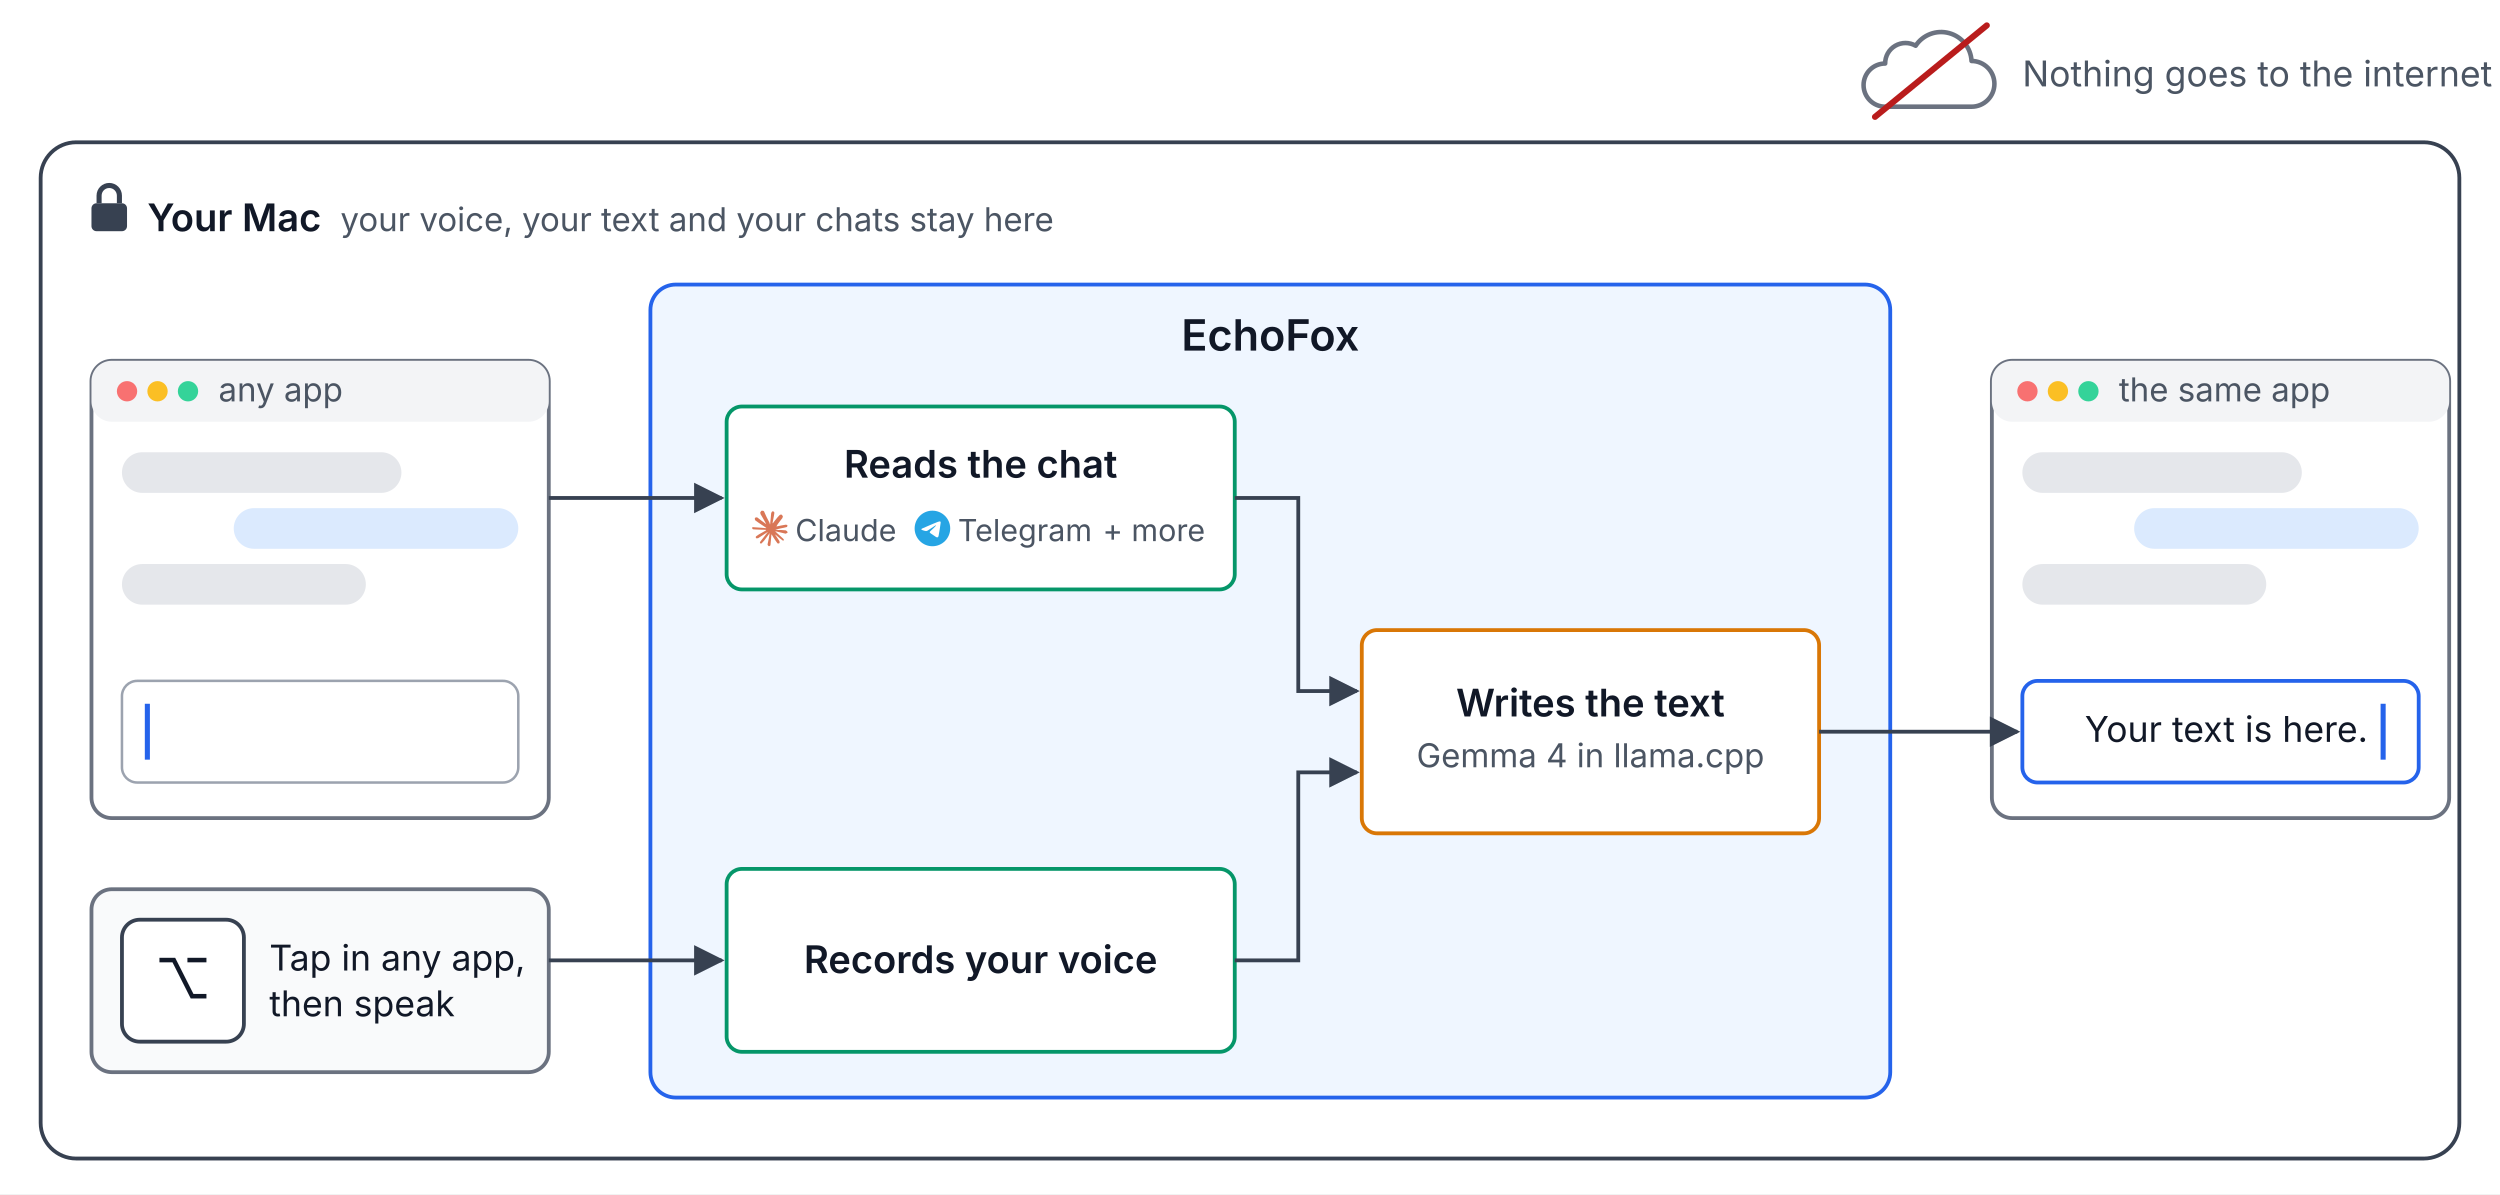
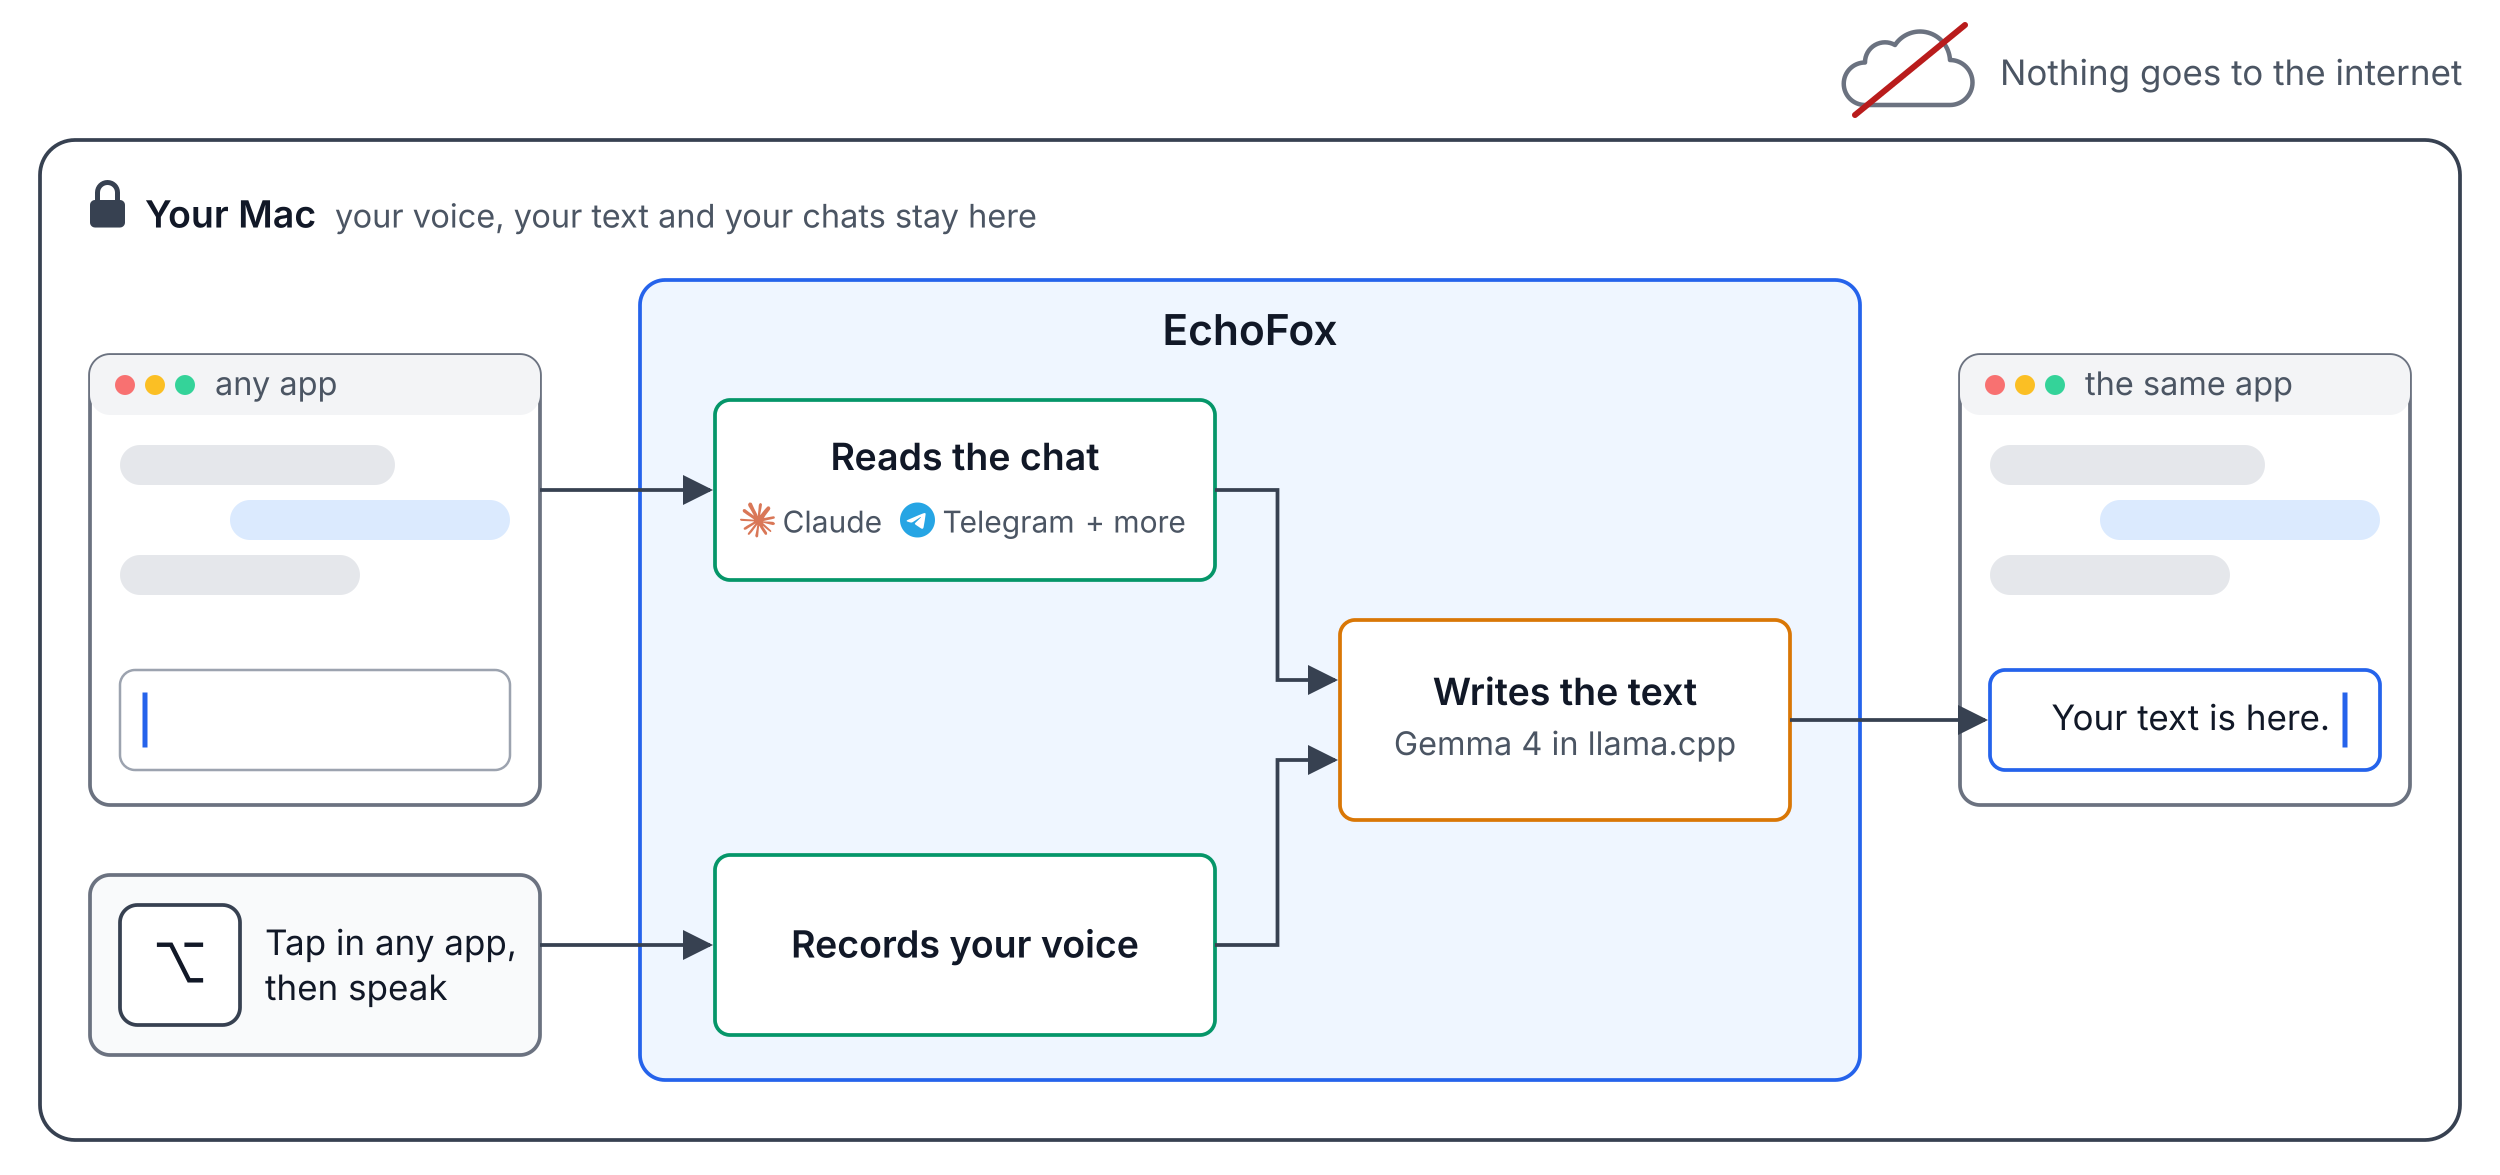
- <svg xmlns="http://www.w3.org/2000/svg" viewBox="0 0 984 470" width="984" height="470">
-   <rect x="0" y="0" width="984" height="470" fill="#ffffff" />
+ <svg xmlns="http://www.w3.org/2000/svg" viewBox="0 0 1000 470" width="1000" height="470">
+   <rect x="0" y="0" width="1000" height="470" fill="#ffffff" />
  <defs>
    <marker id="arrow" viewBox="0 0 10 10" refX="9" refY="5" markerWidth="8" markerHeight="8" orient="auto">
      <path d="M0,0 L10,5 L0,10 z" fill="#374151" />
    </marker>
  </defs>
  <g font-family="system-ui, -apple-system, 'Segoe UI', sans-serif" fill="#111827">
-     <path d="M742,42 h34 a9,9 0 0 0 0,-18 a12,12 0 0 0 -22,-6 a8,8 0 0 0 -12,7 a8.5,8.5 0 0 0 0,17 z" fill="none" stroke="#6b7280" stroke-width="1.8" stroke-linejoin="round" />
-     <line x1="738" y1="46" x2="782" y2="10" stroke="#b91c1c" stroke-width="2.4" stroke-linecap="round" />
-     <text x="796" y="34" font-size="14" fill="#4b5563">Nothing goes to the internet</text>
-     <rect x="16" y="56" width="952" height="400" rx="14" fill="none" stroke="#374151" stroke-width="1.5" />
+     <path d="M746,42 h34 a9,9 0 0 0 0,-18 a12,12 0 0 0 -22,-6 a8,8 0 0 0 -12,7 a8.5,8.5 0 0 0 0,17 z" fill="none" stroke="#6b7280" stroke-width="1.8" stroke-linejoin="round" />
+     <line x1="742" y1="46" x2="786" y2="10" stroke="#b91c1c" stroke-width="2.4" stroke-linecap="round" />
+     <text x="800" y="34" font-size="14" fill="#4b5563">Nothing goes to the internet</text>
+     <rect x="16" y="56" width="968" height="400" rx="14" fill="none" stroke="#374151" stroke-width="1.5" />
    <rect x="36" y="80" width="14" height="11" rx="2" fill="#374151" />
    <path d="M39,80 v-3 a4,4 0 0 1 8,0 v3" fill="none" stroke="#374151" stroke-width="2" />
    <text x="58" y="91" font-size="15" font-weight="600">Your Mac</text>
    <text x="134" y="91" font-size="13" fill="#4b5563">your voice, your text and your chats stay here</text>
    <g transform="translate(20,72)">
      <rect x="16" y="70" width="180" height="180" rx="8" fill="#ffffff" stroke="#6b7280" stroke-width="1.5" />
      <rect x="16" y="70" width="180" height="24" rx="8" fill="#f3f4f6" />
      <circle cx="30" cy="82" r="4" fill="#f87171" />
      <circle cx="42" cy="82" r="4" fill="#fbbf24" />
      <circle cx="54" cy="82" r="4" fill="#34d399" />
      <text x="66" y="86" font-size="13" fill="#4b5563">any app</text>
      <rect x="28" y="106" width="110" height="16" rx="8" fill="#e5e7eb" />
      <rect x="72" y="128" width="112" height="16" rx="8" fill="#dbeafe" />
      <rect x="28" y="150" width="96" height="16" rx="8" fill="#e5e7eb" />
      <rect x="28" y="196" width="156" height="40" rx="6" fill="#ffffff" stroke="#9ca3af" />
      <line x1="38" y1="205" x2="38" y2="227" stroke="#2563eb" stroke-width="2" />
      <rect x="16" y="278" width="180" height="72" rx="8" fill="#f9fafb" stroke="#6b7280" stroke-width="1.5" />
      <rect x="28" y="290" width="48" height="48" rx="7" fill="#ffffff" stroke="#374151" stroke-width="1.5" />
      <text x="52" y="321" font-size="22" text-anchor="middle">⌥</text>
      <text x="86" y="310" font-size="14">Tap in any app,</text>
      <text x="86" y="328" font-size="14">then speak</text>
      <rect x="236" y="40" width="488" height="320" rx="10" fill="#eff6ff" stroke="#2563eb" stroke-width="1.5" />
      <text x="480" y="66" font-size="17" font-weight="600" text-anchor="middle">EchoFox</text>
      <rect x="266" y="88" width="200" height="72" rx="6" fill="#ffffff" stroke="#059669" stroke-width="1.5" />
      <text x="366" y="116" font-size="15" text-anchor="middle" font-weight="600">Reads the chat</text>
      <g transform="translate(276,129) scale(0.5833)" fill="#D97757">
        <path d="m4.714 15.956 4.717-2.647.079-.231-.079-.128h-.231l-.789-.049-2.696-.073-2.337-.097-2.265-.121-.571-.121-.534-.704.055-.352.48-.322.686.061 1.518.103 2.277.158 1.651.097 2.447.255h.389l.055-.158-.134-.097-.103-.097L6.973 9.836l-2.55-1.688-1.336-.971-.723-.492-.364-.461-.158-1.008.656-.723.88.061.225.061.892.686 1.906 1.475 2.489 1.834.364.303.146-.103.018-.073-.164-.273-1.354-2.447-1.445-2.489-.643-1.032-.17-.619c-.061-.255-.103-.467-.103-.729L6.287.134 6.7 0l.996.134.419.364.619 1.415 1.002 2.228 1.554 3.03.455.898.243.832.091.255h.158v-.146l.128-1.706.237-2.095.231-2.696.079-.759.376-.911.747-.492.583.279.48.686-.067.443-.285 1.852-.559 2.902-.364 1.943h.212l.243-.243.984-1.305 1.651-2.064.729-.82.85-.905.546-.431h1.032l.759 1.129-.34 1.166-1.062 1.348-.88 1.141-1.263 1.7-.789 1.36.073.109.188-.018 2.853-.607 1.542-.279 1.84-.316.832.389.091.395-.328.807-1.967.486-2.307.461-3.436.814-.043.03.049.061 1.548.146.662.036h1.621l3.018.225.789.522.474.638-.079.486-1.214.619-1.639-.389-3.825-.911-1.311-.328h-.182v.109l1.093 1.069 2.003 1.809 2.507 2.331.128.577-.322.455-.34-.049-2.204-1.657-.85-.747-1.925-1.621h-.128v.17l.443.65 2.344 3.521.121 1.081-.17.352-.607.212-.668-.121-1.372-1.925L14.38 17.959l-1.141-1.943-.14.079-.674 7.255-.316.37-.729.279-.607-.461-.322-.747.322-1.475.389-1.925.316-1.53.285-1.9.17-.631-.012-.043-.14.018-1.433 1.967-2.18 2.945-1.724 1.846-.413.164-.716-.37.067-.662.401-.589 2.386-3.036 1.439-1.882.929-1.087-.006-.158h-.055l-6.338 4.116-1.129.146-.486-.455.061-.747.231-.243 1.906-1.311Z" />
      </g>
      <text x="293" y="141" font-size="12" fill="#4b5563">Claude</text>
      <g transform="translate(340,129) scale(0.5833)" fill="#26A5E4">
        <path d="M11.944 0A12 12 0 0 0 0 12a12 12 0 0 0 12 12 12 12 0 0 0 12-12A12 12 0 0 0 12 0a12 12 0 0 0-.056 0zm4.962 7.224c.1-.002.321.023.465.14a.506.506 0 0 1 .171.325c.016.093.036.306.02.472-.18 1.898-.962 6.502-1.36 8.627-.168.9-.499 1.201-.82 1.23-.696.065-1.225-.46-1.9-.902-1.056-.693-1.653-1.124-2.678-1.8-1.185-.78-.417-1.21.258-1.91.177-.184 3.247-2.977 3.307-3.23.007-.032.014-.15-.056-.212s-.174-.041-.249-.024c-.106.024-1.793 1.14-5.061 3.345-.48.33-.913.49-1.302.48-.428-.008-1.252-.241-1.865-.44-.752-.245-1.349-.374-1.297-.789.027-.216.325-.437.893-.663 3.498-1.524 5.83-2.529 6.998-3.014 3.332-1.386 4.025-1.627 4.476-1.635z" />
      </g>
      <text x="357" y="141" font-size="12" fill="#4b5563">Telegram</text>
      <text x="414" y="141" font-size="12" fill="#4b5563">+ more</text>
      <rect x="266" y="270" width="200" height="72" rx="6" fill="#ffffff" stroke="#059669" stroke-width="1.5" />
      <text x="366" y="311" font-size="15" text-anchor="middle" font-weight="600">Records your voice</text>
      <rect x="516" y="176" width="180" height="80" rx="6" fill="#ffffff" stroke="#d97706" stroke-width="1.5" />
      <text x="606" y="210" font-size="15" text-anchor="middle" font-weight="600">Writes the text</text>
      <text x="606" y="230" font-size="13" fill="#4b5563" text-anchor="middle">Gemma 4 in llama.cpp</text>
      <rect x="764" y="70" width="180" height="180" rx="8" fill="#ffffff" stroke="#6b7280" stroke-width="1.5" />
      <rect x="764" y="70" width="180" height="24" rx="8" fill="#f3f4f6" />
      <circle cx="778" cy="82" r="4" fill="#f87171" />
      <circle cx="790" cy="82" r="4" fill="#fbbf24" />
      <circle cx="802" cy="82" r="4" fill="#34d399" />
      <text x="814" y="86" font-size="13" fill="#4b5563">the same app</text>
      <rect x="776" y="106" width="110" height="16" rx="8" fill="#e5e7eb" />
      <rect x="820" y="128" width="112" height="16" rx="8" fill="#dbeafe" />
      <rect x="776" y="150" width="96" height="16" rx="8" fill="#e5e7eb" />
      <rect x="776" y="196" width="156" height="40" rx="6" fill="#ffffff" stroke="#2563eb" stroke-width="1.5" />
      <text x="912" y="220" font-size="14" text-anchor="end">Your text is here.</text>
      <line x1="918" y1="205" x2="918" y2="227" stroke="#2563eb" stroke-width="2" />
      <line x1="196" y1="124" x2="264" y2="124" stroke="#374151" stroke-width="1.5" marker-end="url(#arrow)" />
      <line x1="196" y1="306" x2="264" y2="306" stroke="#374151" stroke-width="1.5" marker-end="url(#arrow)" />
      <path d="M466,124 L491,124 L491,200 L514,200" fill="none" stroke="#374151" stroke-width="1.5" marker-end="url(#arrow)" />
      <path d="M466,306 L491,306 L491,232 L514,232" fill="none" stroke="#374151" stroke-width="1.5" marker-end="url(#arrow)" />
      <line x1="696" y1="216" x2="774" y2="216" stroke="#374151" stroke-width="1.5" marker-end="url(#arrow)" />
    </g>
  </g>
</svg>
